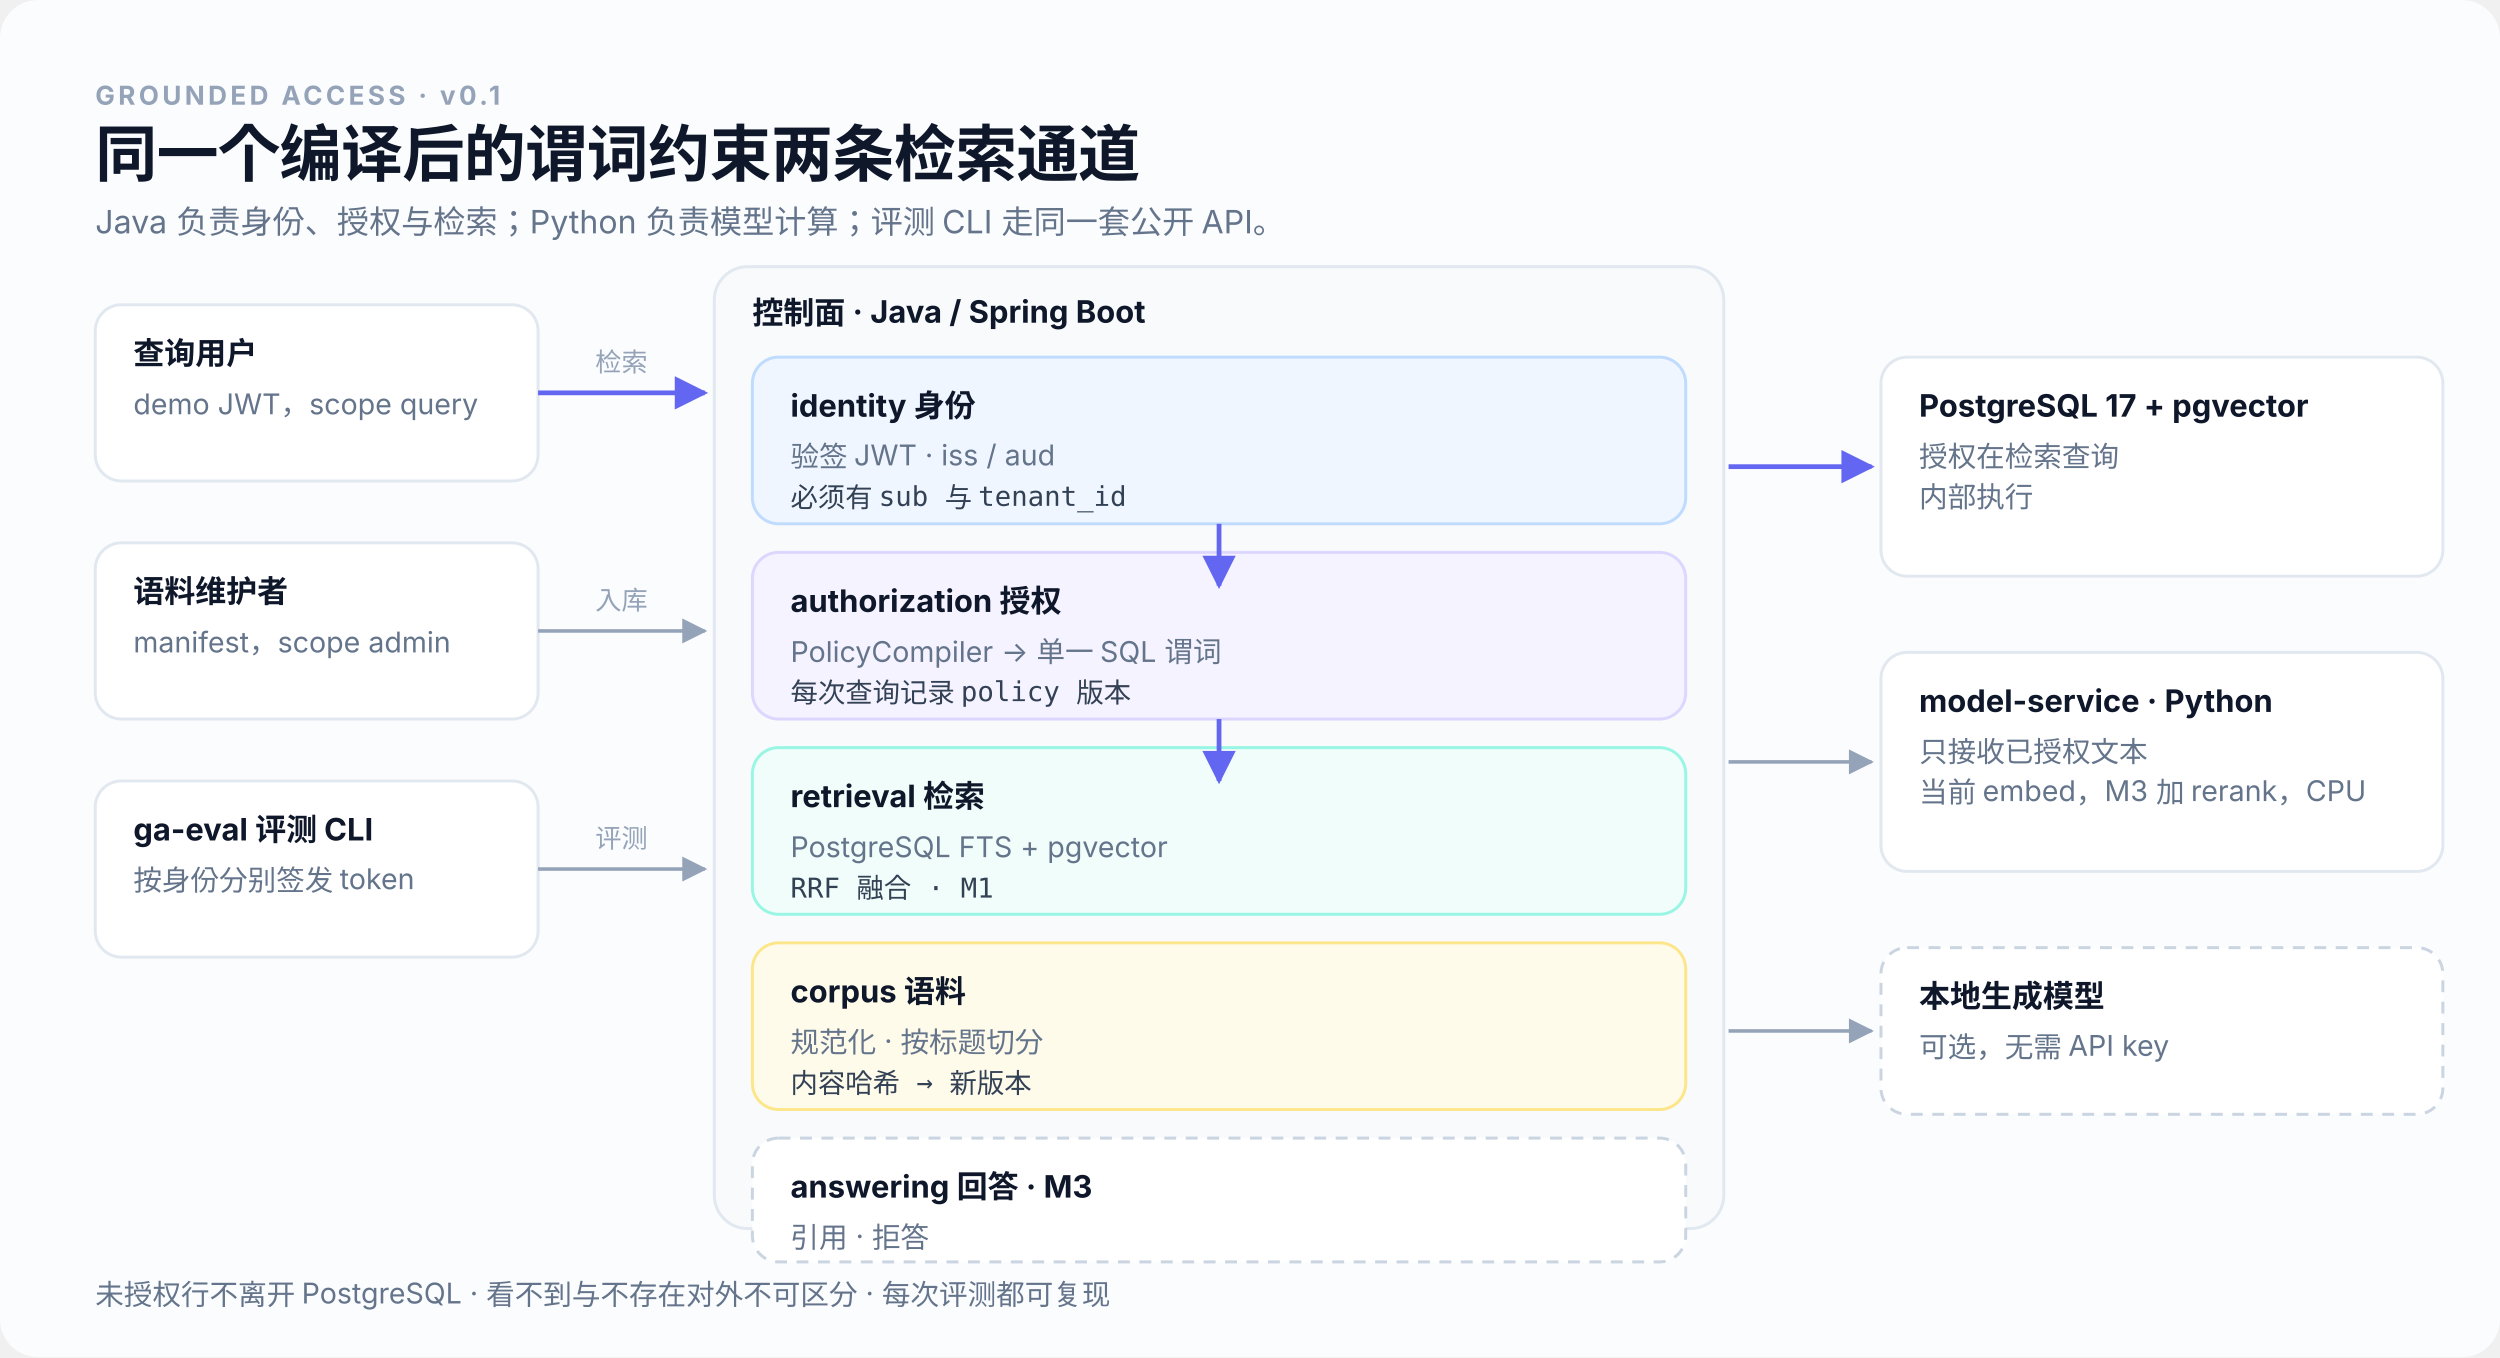
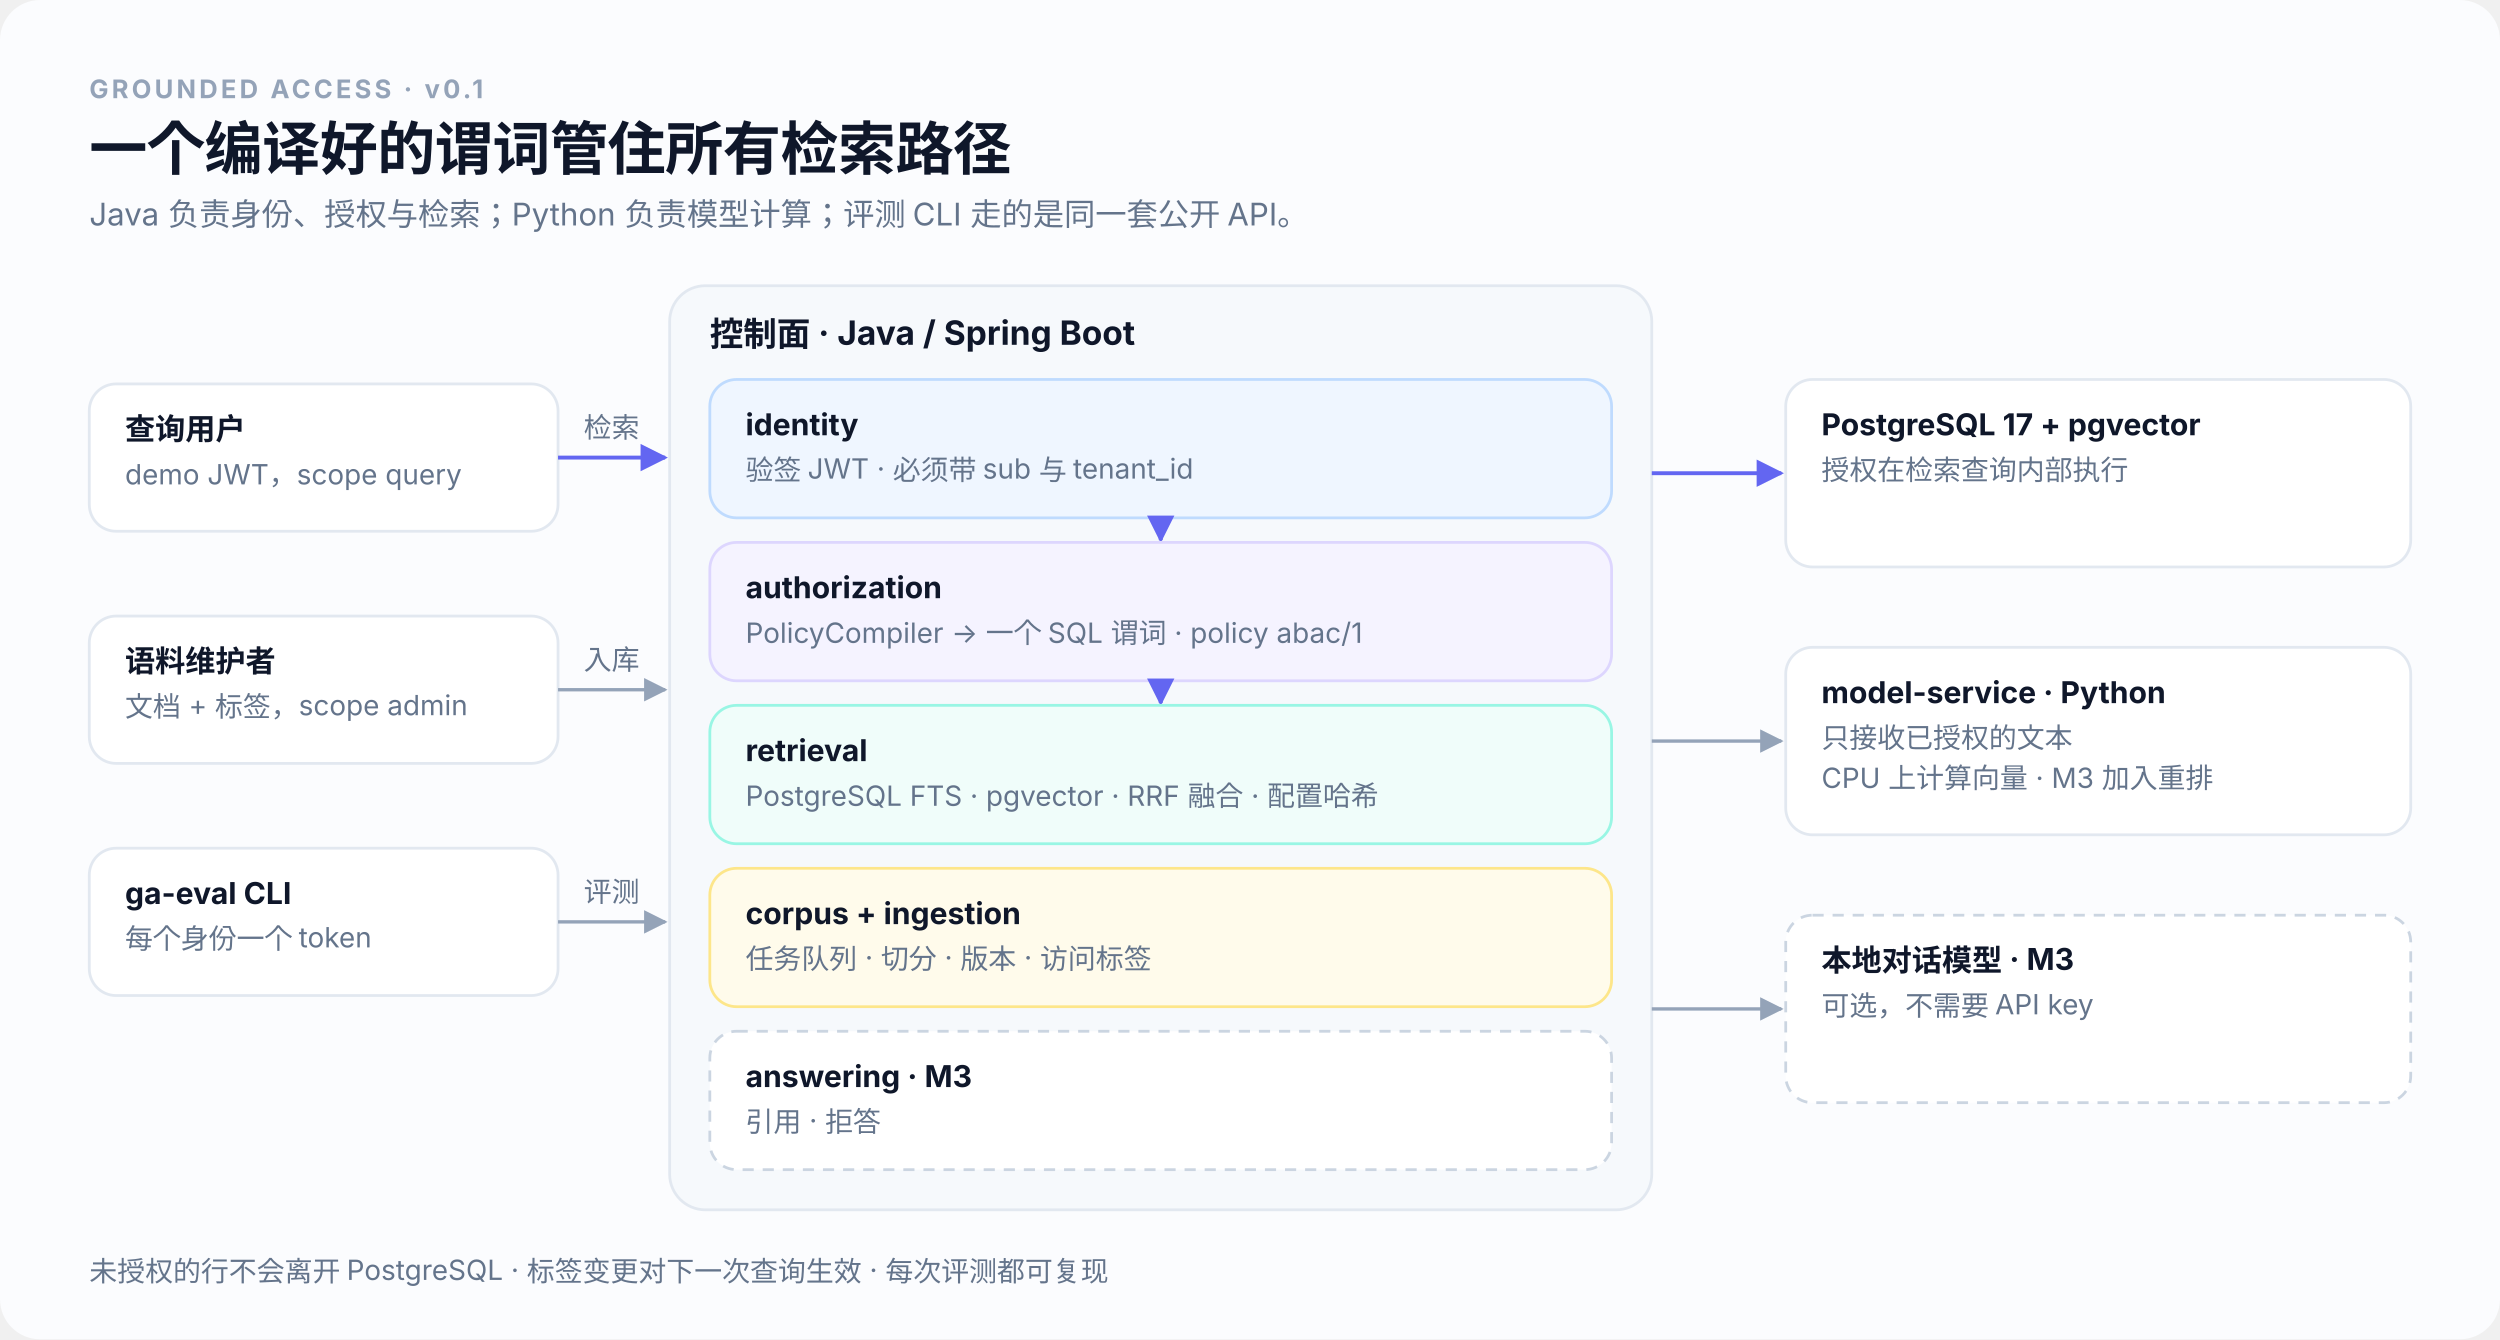
- <svg xmlns="http://www.w3.org/2000/svg" viewBox="0 0 1050 570" width="1050" height="570" role="img" aria-labelledby="ttl dsc" style="max-width:100%;height:auto">
+ <svg xmlns="http://www.w3.org/2000/svg" viewBox="0 0 1120 600" width="1120" height="600" role="img" aria-labelledby="ttl dsc" style="max-width:100%;height:auto">
  <defs>
    <marker id="ar" viewBox="0 0 10 10" refX="9" refY="5" markerWidth="7" markerHeight="7" orient="auto-start-reverse">
      <path class="mk" d="M0 0 L10 5 L0 10 z" />
    </marker>
-     <marker id="ar-s" viewBox="0 0 10 10" refX="9" refY="5" markerWidth="7" markerHeight="7" orient="auto-start-reverse">
-       <path class="mk-s" d="M0 0 L10 5 L0 10 z" />
+     <marker id="ar-v" viewBox="0 0 10 10" refX="9" refY="5" markerWidth="7" markerHeight="7" orient="auto-start-reverse">
+       <path class="mk-v" d="M0 0 L10 5 L0 10 z" />
    </marker>
  </defs>
  <style>
-     text{font-family:-apple-system,BlinkMacSystemFont,"Segoe UI","PingFang SC","Hiragino Sans GB","Microsoft YaHei",Inter,Roboto,sans-serif}
+     text{font-family:-apple-system,BlinkMacSystemFont,"Segoe UI","PingFang SC","Hiragino Sans GB","Microsoft YaHei",Inter,Roboto,sans-serif;}
    .bg{fill:#FBFCFE}
+     .kicker{font-size:11.5px;font-weight:700;fill:#94A3B8;letter-spacing:1.4px}
    .title{font-size:26px;font-weight:700;fill:#0F172A;letter-spacing:-.2px}
-     .sub{font-size:13.5px;font-weight:400;fill:#64748B}
-     .kicker{font-size:11px;font-weight:700;fill:#94A3B8;letter-spacing:1.4px}
+     .sub{font-size:14px;fill:#64748B}
    .lbl{font-size:15px;font-weight:650;fill:#0F172A}
-     .lbl-sm{font-size:13px;font-weight:650;fill:#0F172A}
-     .txt{font-size:12px;font-weight:400;fill:#64748B}
-     .mono{font-family:ui-monospace,SFMono-Regular,Menlo,Consolas,monospace;font-size:11.5px;font-weight:500;fill:#334155}
-     .edgelbl{font-size:11px;font-weight:500;fill:#94A3B8}
+     .lbl-sm{font-size:13.5px;font-weight:650;fill:#0F172A}
+     .txt{font-size:12.5px;fill:#64748B}
+     .txt-d{font-size:12.5px;fill:#334155}
+     .foot{font-size:12.5px;fill:#64748B}
+     .mono{font-family:ui-monospace,SFMono-Regular,Menlo,Consolas,monospace;font-size:12px;font-weight:500;fill:#334155}
+     .code{font-family:ui-monospace,SFMono-Regular,Menlo,Consolas,monospace;font-size:12.5px;fill:#E2E8F0}
+     .codek{font-family:ui-monospace,SFMono-Regular,Menlo,Consolas,monospace;font-size:12.5px;fill:#7DD3FC}
+     .num{font-size:13px;font-weight:650;fill:#0F172A}
+     .big{font-size:30px;font-weight:700;fill:#0F172A}
+     .bigok{font-size:30px;font-weight:700;fill:#059669}
    .card{fill:#FFFFFF;stroke:#E2E8F0;stroke-width:1.25}
-     .group{fill:#F8FAFC;stroke:#E2E8F0;stroke-width:1.25}
+     .dash{fill:#FFFFFF;stroke:#CBD5E1;stroke-width:1.25;stroke-dasharray:5 4}
+     .group{fill:#F1F5F9;fill-opacity:.55;stroke:#E2E8F0;stroke-width:1.25}
    .blue{fill:#EFF6FF;stroke:#BFDBFE;stroke-width:1.25}
    .teal{fill:#F0FDFA;stroke:#99F6E4;stroke-width:1.25}
    .violet{fill:#F5F3FF;stroke:#DDD6FE;stroke-width:1.25}
    .amber{fill:#FFFBEB;stroke:#FDE68A;stroke-width:1.25}
    .rose{fill:#FFF1F2;stroke:#FECDD3;stroke-width:1.25}
-     .planned{fill:#FFFFFF;stroke:#CBD5E1;stroke-width:1.25;stroke-dasharray:5 4}
-     .edge{stroke:#94A3B8;stroke-width:1.5;fill:none}
-     .edge-strong{stroke:#6366F1;stroke-width:2;fill:none}
-     .mk{fill:#94A3B8}
-     .mk-s{fill:#6366F1}
-     .pill{fill:#EEF2FF;stroke:#C7D2FE;stroke-width:1}
-     .pill-ok{fill:#ECFDF5;stroke:#A7F3D0;stroke-width:1}
-     .pill-bad{fill:#FFF1F2;stroke:#FECDD3;stroke-width:1}
-     .pill-txt{font-size:11px;font-weight:650;fill:#4338CA}
-     .pill-txt-ok{font-size:11px;font-weight:650;fill:#047857}
-     .pill-txt-bad{font-size:11px;font-weight:650;fill:#BE123C}
+     .green{fill:#ECFDF5;stroke:#A7F3D0;stroke-width:1.25}
+     .dark{fill:#0F172A}
+     .ln{stroke:#94A3B8;stroke-width:1.5;fill:none}
+     .ln-v{stroke:#6366F1;stroke-width:1.75;fill:none}
+     .mk{fill:#94A3B8}.mk-v{fill:#6366F1}
+     .bar-s{fill:#38BDF8}.bar-d{fill:#6366F1}.bar-h{fill:#A78BFA}.bar-r{fill:#CBD5E1}
+     .axis{stroke:#E2E8F0;stroke-width:1}
+     .whisk{stroke:#0F172A;stroke-width:1.5}
+     .pill-ok{fill:#D1FAE5}.pill-ok-t{font-size:11.5px;font-weight:700;fill:#047857}
+     .pill-now{fill:#E0E7FF}.pill-now-t{font-size:11.5px;font-weight:700;fill:#4338CA}
+     .pill-next{fill:#F1F5F9}.pill-next-t{font-size:11.5px;font-weight:700;fill:#64748B}
  </style>
-   <rect class="bg" x="0" y="0" width="1050" height="570" rx="16" />
+   <rect class="bg" width="1120" height="600" rx="18" />
  <text class="kicker" x="40" y="44">GROUNDED ACCESS · v0.1</text>
-   <text class="title" x="40" y="74">同一个编译后的谓词约束两条检索通道</text>
-   <text class="sub" x="40" y="98">Java 负责身份、授权与检索；Python 负责模型计算；评测 CLI 走同一套公开 API。</text>
-   <rect class="card" x="40" y="128" width="186" height="74" rx="11" />
-   <text class="lbl-sm" x="56" y="153">查询用户</text>
-   <text class="txt" x="56" y="174">demo JWT，scope query</text>
-   <rect class="card" x="40" y="228" width="186" height="74" rx="11" />
-   <text class="lbl-sm" x="56" y="253">语料维护者</text>
-   <text class="txt" x="56" y="274">manifest，scope admin</text>
-   <rect class="card" x="40" y="328" width="186" height="74" rx="11" />
-   <text class="lbl-sm" x="56" y="353">ga-eval 评测 CLI</text>
-   <text class="txt" x="56" y="374">按身份分别签发 token</text>
-   <rect class="group" x="300" y="112" width="424" height="404" rx="14" />
-   <text class="lbl-sm" x="316" y="136">控制面 · Java / Spring Boot</text>
-   <rect class="blue" x="316" y="150" width="392" height="70" rx="11" />
-   <text class="lbl-sm" x="332" y="175">identity 身份</text>
-   <text class="txt" x="332" y="196">验签 JWT · iss / aud</text>
-   <text class="mono" x="332" y="213">必须有 sub 与 tenant_id</text>
-   <rect class="violet" x="316" y="232" width="392" height="70" rx="11" />
-   <text class="lbl-sm" x="332" y="257">authorization 授权</text>
-   <text class="txt" x="332" y="278">PolicyCompiler → 单一 SQL 谓词</text>
-   <text class="mono" x="332" y="295">每次查询记录 policy 版本</text>
-   <rect class="teal" x="316" y="314" width="392" height="70" rx="11" />
-   <text class="lbl-sm" x="332" y="339">retrieval 检索</text>
-   <text class="txt" x="332" y="360">PostgreSQL FTS + pgvector</text>
-   <text class="mono" x="332" y="377">RRF 融合 · M1</text>
-   <rect class="amber" x="316" y="396" width="392" height="70" rx="11" />
-   <text class="lbl-sm" x="332" y="421">corpus 语料</text>
-   <text class="txt" x="332" y="442">规范化 · 按标题切分</text>
-   <text class="mono" x="332" y="459">内容哈希 → 新版本</text>
-   <rect class="planned" x="316" y="478" width="392" height="52" rx="11" />
-   <text class="lbl-sm" x="332" y="503">answering 回答 · M3</text>
-   <text class="txt" x="332" y="524">引用 · 拒答</text>
-   <rect class="card" x="790" y="150" width="236" height="92" rx="11" />
-   <text class="lbl-sm" x="806" y="175">PostgreSQL 17 + pgvector</text>
-   <text class="txt" x="806" y="196">授权在检索查询</text>
-   <text class="txt" x="806" y="213">内部执行</text>
-   <rect class="card" x="790" y="274" width="236" height="92" rx="11" />
-   <text class="lbl-sm" x="806" y="299">model-service · Python</text>
-   <text class="txt" x="806" y="320">只接收已授权文本</text>
-   <text class="txt" x="806" y="337">当前 embed，M3 加 rerank，CPU</text>
-   <rect class="planned" x="790" y="398" width="236" height="70" rx="11" />
-   <text class="lbl-sm" x="806" y="423">本地生成模型</text>
-   <text class="txt" x="806" y="444">可选，无需 API key</text>
-   <path class="edge-strong" d="M226 165 L296 165" marker-end="url(#ar-s)" />
-   <text class="edgelbl" x="261" y="156" text-anchor="middle">检索</text>
-   <path class="edge" d="M226 265 L296 265" marker-end="url(#ar)" />
-   <text class="edgelbl" x="261" y="256" text-anchor="middle">入库</text>
-   <path class="edge" d="M226 365 L296 365" marker-end="url(#ar)" />
-   <text class="edgelbl" x="261" y="356" text-anchor="middle">评测</text>
-   <path class="edge-strong" d="M512 220 L512 246" marker-end="url(#ar-s)" />
-   <path class="edge-strong" d="M512 302 L512 328" marker-end="url(#ar-s)" />
-   <path class="edge-strong" d="M726 196 L786 196" marker-end="url(#ar-s)" />
-   <path class="edge" d="M726 320 L786 320" marker-end="url(#ar)" />
-   <path class="edge" d="M726 433 L786 433" marker-end="url(#ar)" />
-   <text class="txt" x="40" y="548">未授权行不离开 PostgreSQL  ·  看不到与不存在对外不可区分  ·  每次评测都可复现</text>
+   <text class="title" x="40" y="76">一个编译好的谓词管住所有检索路径</text>
+   <text class="sub" x="40" y="101">Java 负责身份、授权与检索；Python 负责模型计算；评测 CLI 走的是同一套公开 API。</text>
+   <rect class="card" x="40" y="172" width="210" height="66" rx="12" />
+   <text class="lbl-sm" x="56" y="197">查询用户</text>
+   <text class="txt" x="56" y="217">demo JWT，scope query</text>
+   <path class="ln-v" d="M250 205 L298 205" marker-end="url(#ar-v)" />
+   <text class="txt" x="274" y="196" text-anchor="middle">检索</text>
+   <rect class="card" x="40" y="276" width="210" height="66" rx="12" />
+   <text class="lbl-sm" x="56" y="301">语料维护者</text>
+   <text class="txt" x="56" y="321">文档 + 标签，scope admin</text>
+   <path class="ln" d="M250 309 L298 309" marker-end="url(#ar)" />
+   <text class="txt" x="274" y="300" text-anchor="middle">入库</text>
+   <rect class="card" x="40" y="380" width="210" height="66" rx="12" />
+   <text class="lbl-sm" x="56" y="405">ga-eval CLI</text>
+   <text class="txt" x="56" y="425">每个身份一个 token</text>
+   <path class="ln" d="M250 413 L298 413" marker-end="url(#ar)" />
+   <text class="txt" x="274" y="404" text-anchor="middle">评测</text>
+   <rect class="group" x="300" y="128" width="440" height="414" rx="16" />
+   <text class="lbl" x="318" y="155">控制面 · Java / Spring Boot</text>
+   <rect class="blue" x="318" y="170" width="404" height="62" rx="12" />
+   <text class="lbl-sm" x="334" y="195">identity</text>
+   <text class="txt" x="334" y="215">验签 JWT · 必须带 sub 与 tenant_id</text>
+   <path class="ln-v" d="M520 232 L520 242" marker-end="url(#ar-v)" />
+   <rect class="violet" x="318" y="243" width="404" height="62" rx="12" />
+   <text class="lbl-sm" x="334" y="268">authorization</text>
+   <text class="txt" x="334" y="288">PolicyCompiler → 一个 SQL 谓词 · policy abac/1</text>
+   <path class="ln-v" d="M520 305 L520 315" marker-end="url(#ar-v)" />
+   <rect class="teal" x="318" y="316" width="404" height="62" rx="12" />
+   <text class="lbl-sm" x="334" y="341">retrieval</text>
+   <text class="txt" x="334" y="361">PostgreSQL FTS · pgvector · RRF 融合 · 配置哈希</text>
+   <rect class="amber" x="318" y="389" width="404" height="62" rx="12" />
+   <text class="lbl-sm" x="334" y="414">corpus + ingestion</text>
+   <text class="txt" x="334" y="434">任务队列 · 切分 · 版本 · 访问标签</text>
+   <rect class="dash" x="318" y="462" width="404" height="62" rx="12" />
+   <text class="lbl-sm" x="334" y="487">answering · M3</text>
+   <text class="txt" x="334" y="507">引用 · 拒答</text>
+   <rect class="card" x="800" y="170" width="280" height="84" rx="12" />
+   <text class="lbl-sm" x="816" y="195">PostgreSQL 17 + pgvector</text>
+   <text class="txt" x="816" y="215">授权在检索查询内部执行</text>
+   <path class="ln-v" d="M740 212 L798 212" marker-end="url(#ar-v)" />
+   <rect class="card" x="800" y="290" width="280" height="84" rx="12" />
+   <text class="lbl-sm" x="816" y="315">model-service · Python</text>
+   <text class="txt" x="816" y="335">只接收已授权的文本</text>
+   <text class="txt" x="816" y="353">CPU 上计算向量 · M3 加入重排</text>
+   <path class="ln" d="M740 332 L798 332" marker-end="url(#ar)" />
+   <rect class="dash" x="800" y="410" width="280" height="84" rx="12" />
+   <text class="lbl-sm" x="816" y="435">本地对话模型 · M3</text>
+   <text class="txt" x="816" y="455">可选，不需要 API key</text>
+   <path class="ln" d="M740 452 L798 452" marker-end="url(#ar)" />
+   <text class="foot" x="40" y="574">未授权的行不会离开 PostgreSQL  ·  标签变更对下一次查询生效  ·  每次评测都可复现</text>
</svg>
